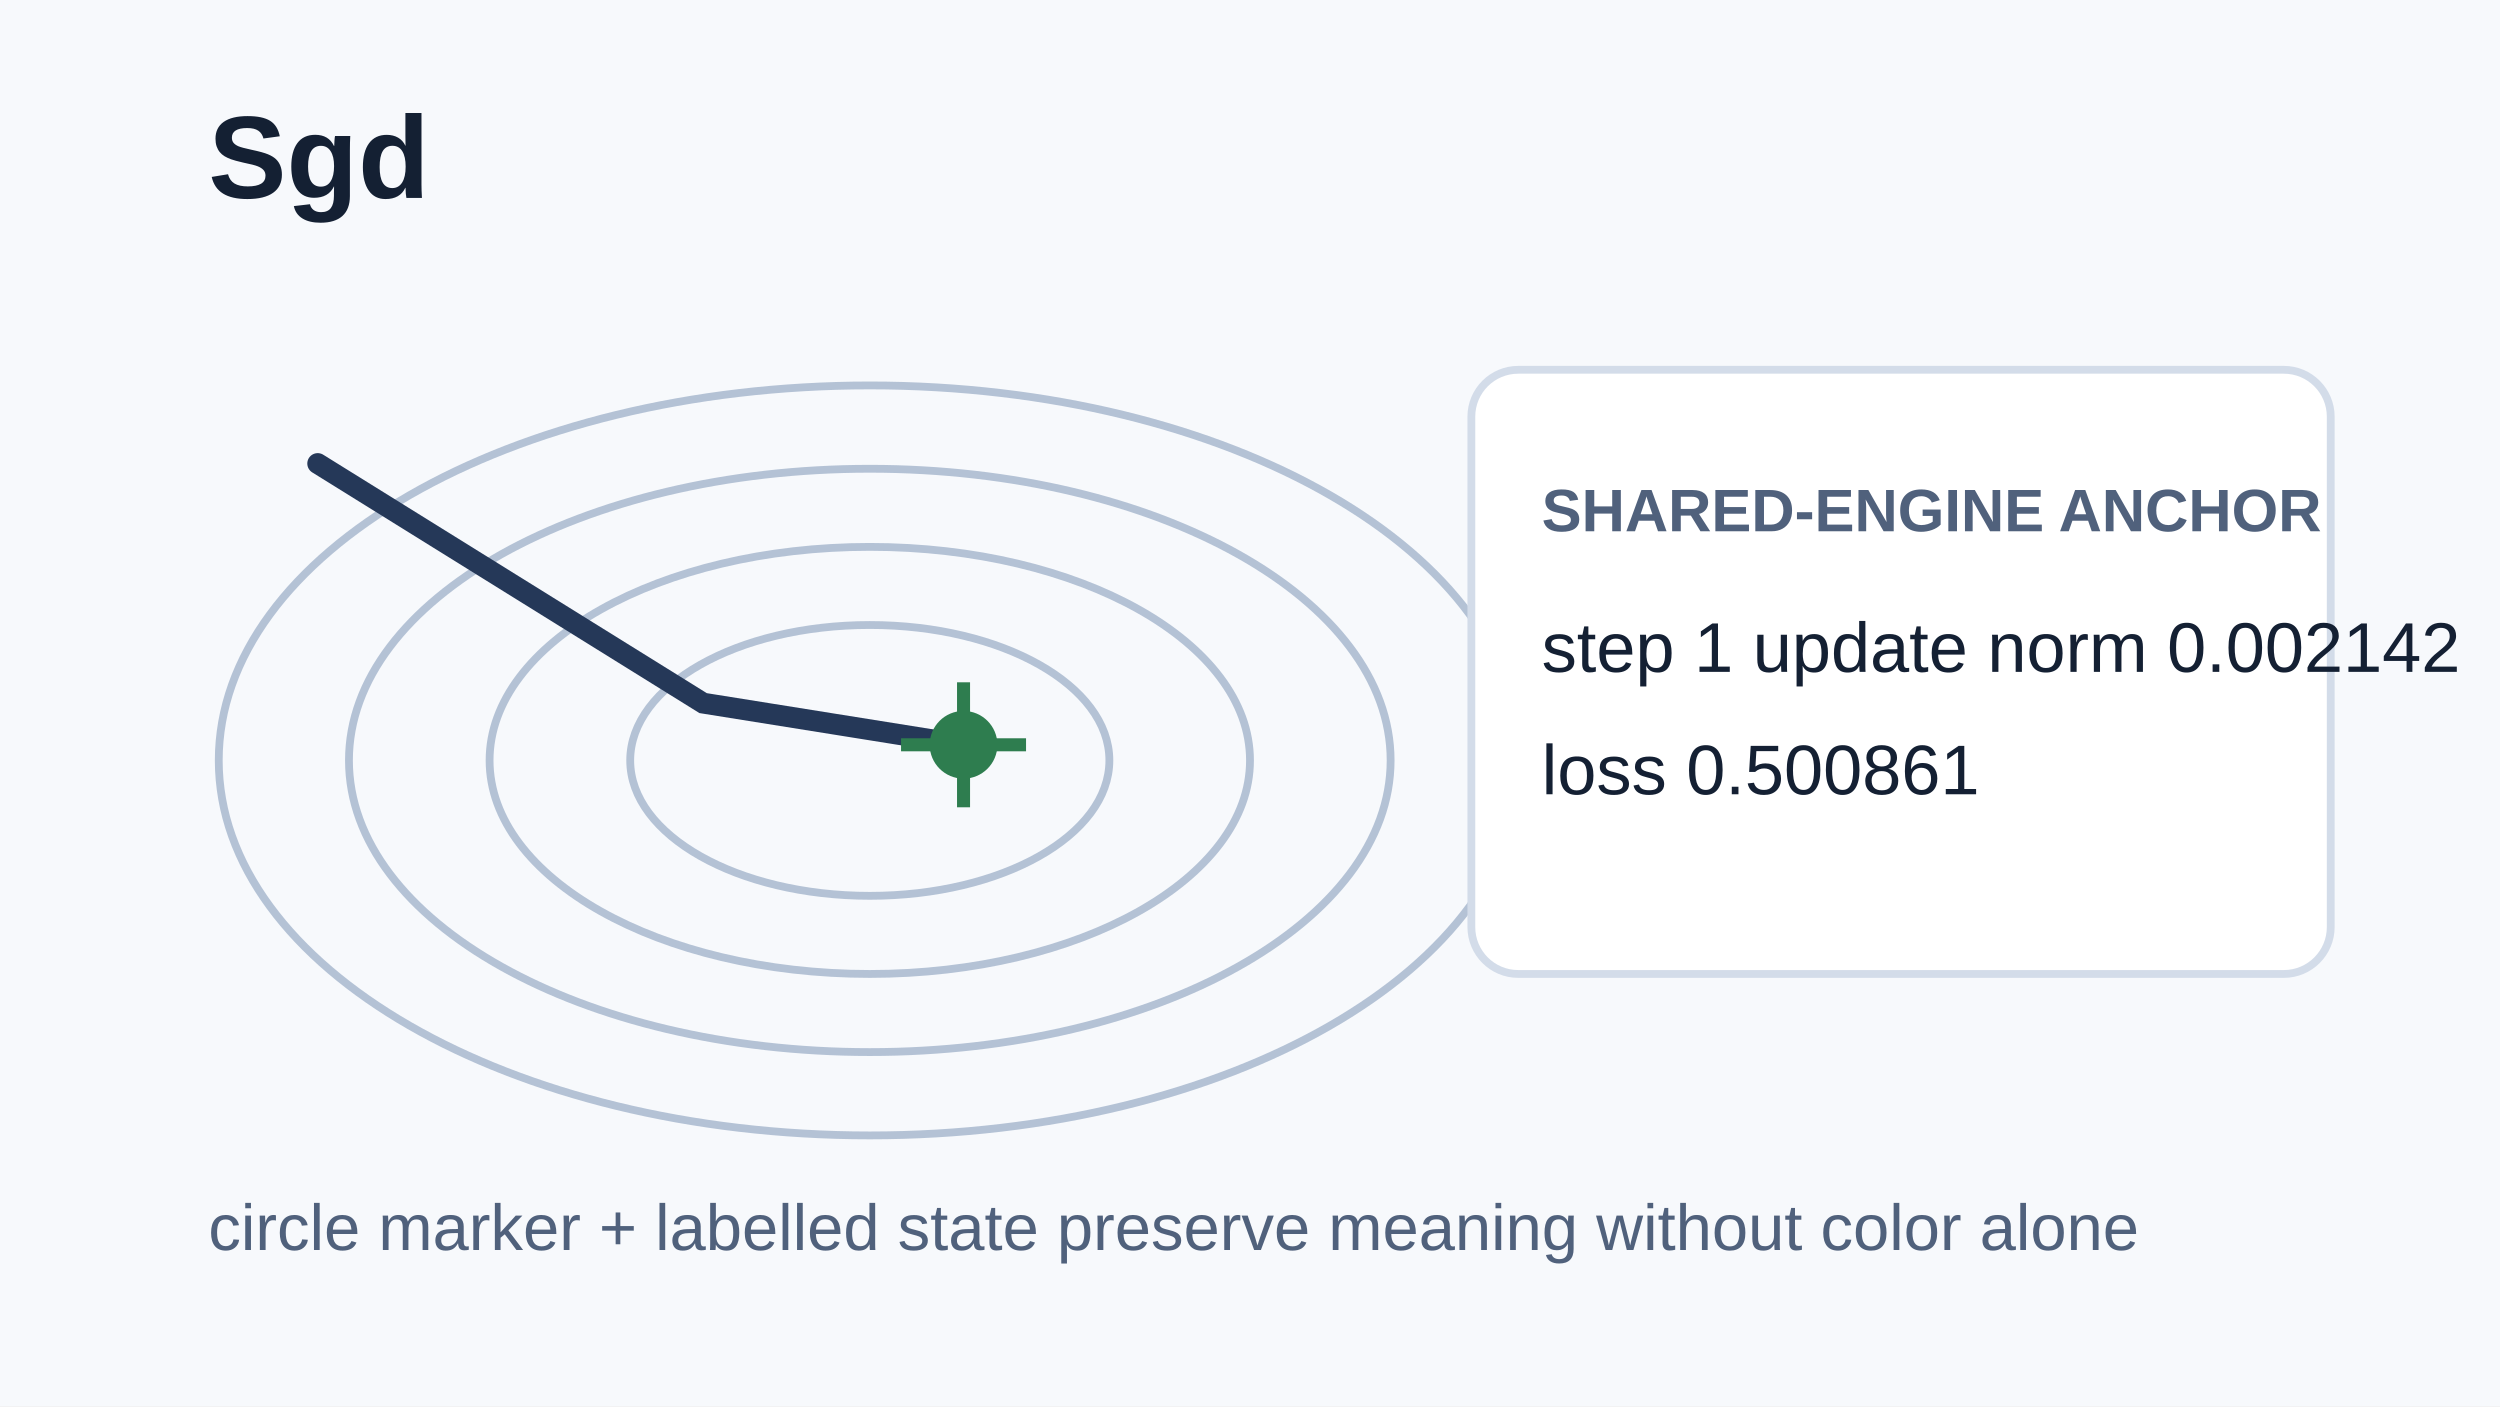
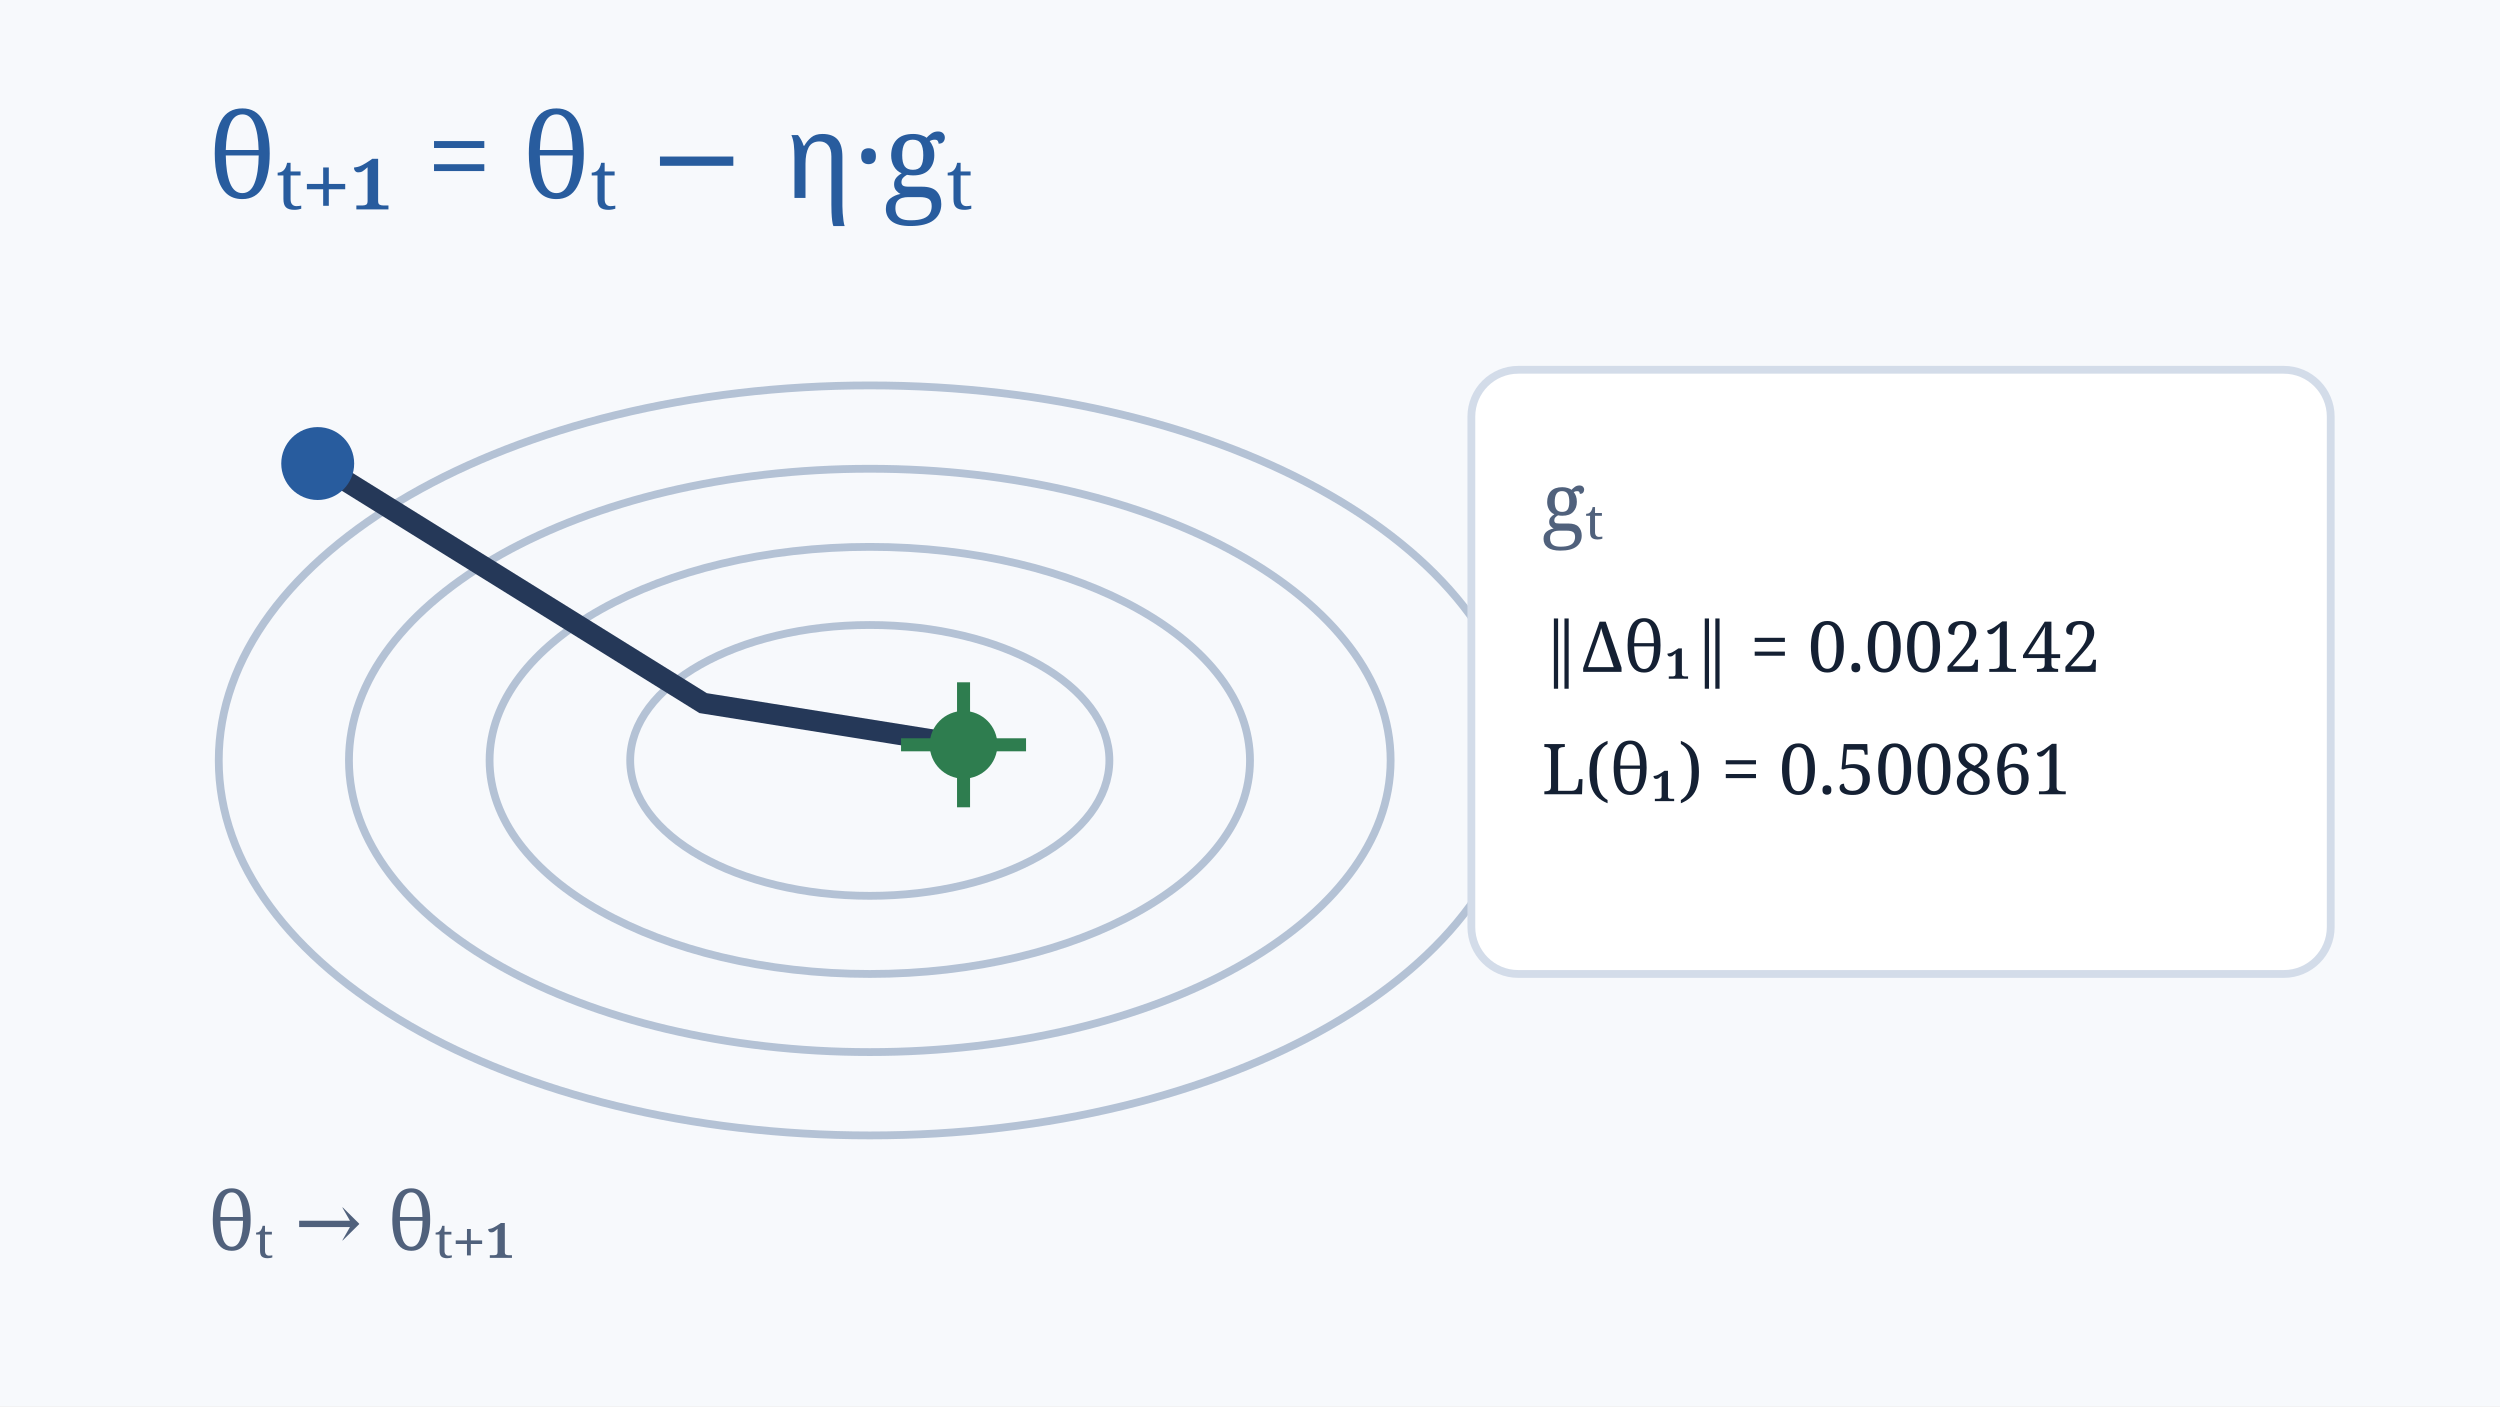
<svg xmlns="http://www.w3.org/2000/svg" viewBox="0 0 960 540" role="img" aria-label="sgd optimizer state poster">
  <rect width="960" height="540" fill="#f7f9fc" />
  <g fill="none" stroke="#b4c2d5" stroke-width="3">
    <ellipse cx="334" cy="292" rx="250" ry="144" />
    <ellipse cx="334" cy="292" rx="200" ry="112" />
    <ellipse cx="334" cy="292" rx="146" ry="82" />
    <ellipse cx="334" cy="292" rx="92" ry="52" />
  </g>
  <path d="M122 178L270 270L370 286" fill="none" stroke="#253858" stroke-width="8" stroke-linecap="round" />
+   <circle id="parameter-marker" cx="122" cy="178" r="14" fill="#285c9e" />
  <circle cx="370" cy="286" r="13" fill="#2e7d4f" />
  <path d="M370 262V310M346 286H394" stroke="#2e7d4f" stroke-width="5" />
  <rect x="565" y="142" width="330" height="232" rx="18" fill="#fff" stroke="#d3dce9" stroke-width="3" />
-   <text x="80" y="76" fill="#142033" font-family="Arial, sans-serif" font-size="45" font-weight="700">Sgd</text>
-   <text x="592" y="204" fill="#50617c" font-family="Arial, sans-serif" font-size="23" font-weight="700">SHARED-ENGINE ANCHOR</text>
-   <text x="592" y="258" fill="#142033" font-family="Arial, sans-serif" font-size="27">step 1 update norm 0.002142</text>
-   <text x="592" y="305" fill="#142033" font-family="Arial, sans-serif" font-size="27">loss 0.500861</text>
-   <text x="80" y="480" fill="#50617c" font-family="Arial, sans-serif" font-size="25">circle marker + labelled state preserve meaning without color alone</text>
+   <text x="80" y="76" fill="#285c9e" font-family="serif" font-size="45">θₜ₊₁ = θₜ − η·gₜ</text>
+   <text x="592" y="204" fill="#50617c" font-family="serif" font-size="31">gₜ</text>
+   <text x="592" y="258" fill="#142033" font-family="serif" font-size="27">‖Δθ₁‖ = 0.002142</text>
+   <text x="592" y="305" fill="#142033" font-family="serif" font-size="27">L(θ₁) = 0.500861</text>
+   <text x="80" y="480" fill="#50617c" font-family="serif" font-size="31">θₜ → θₜ₊₁</text>
</svg>
